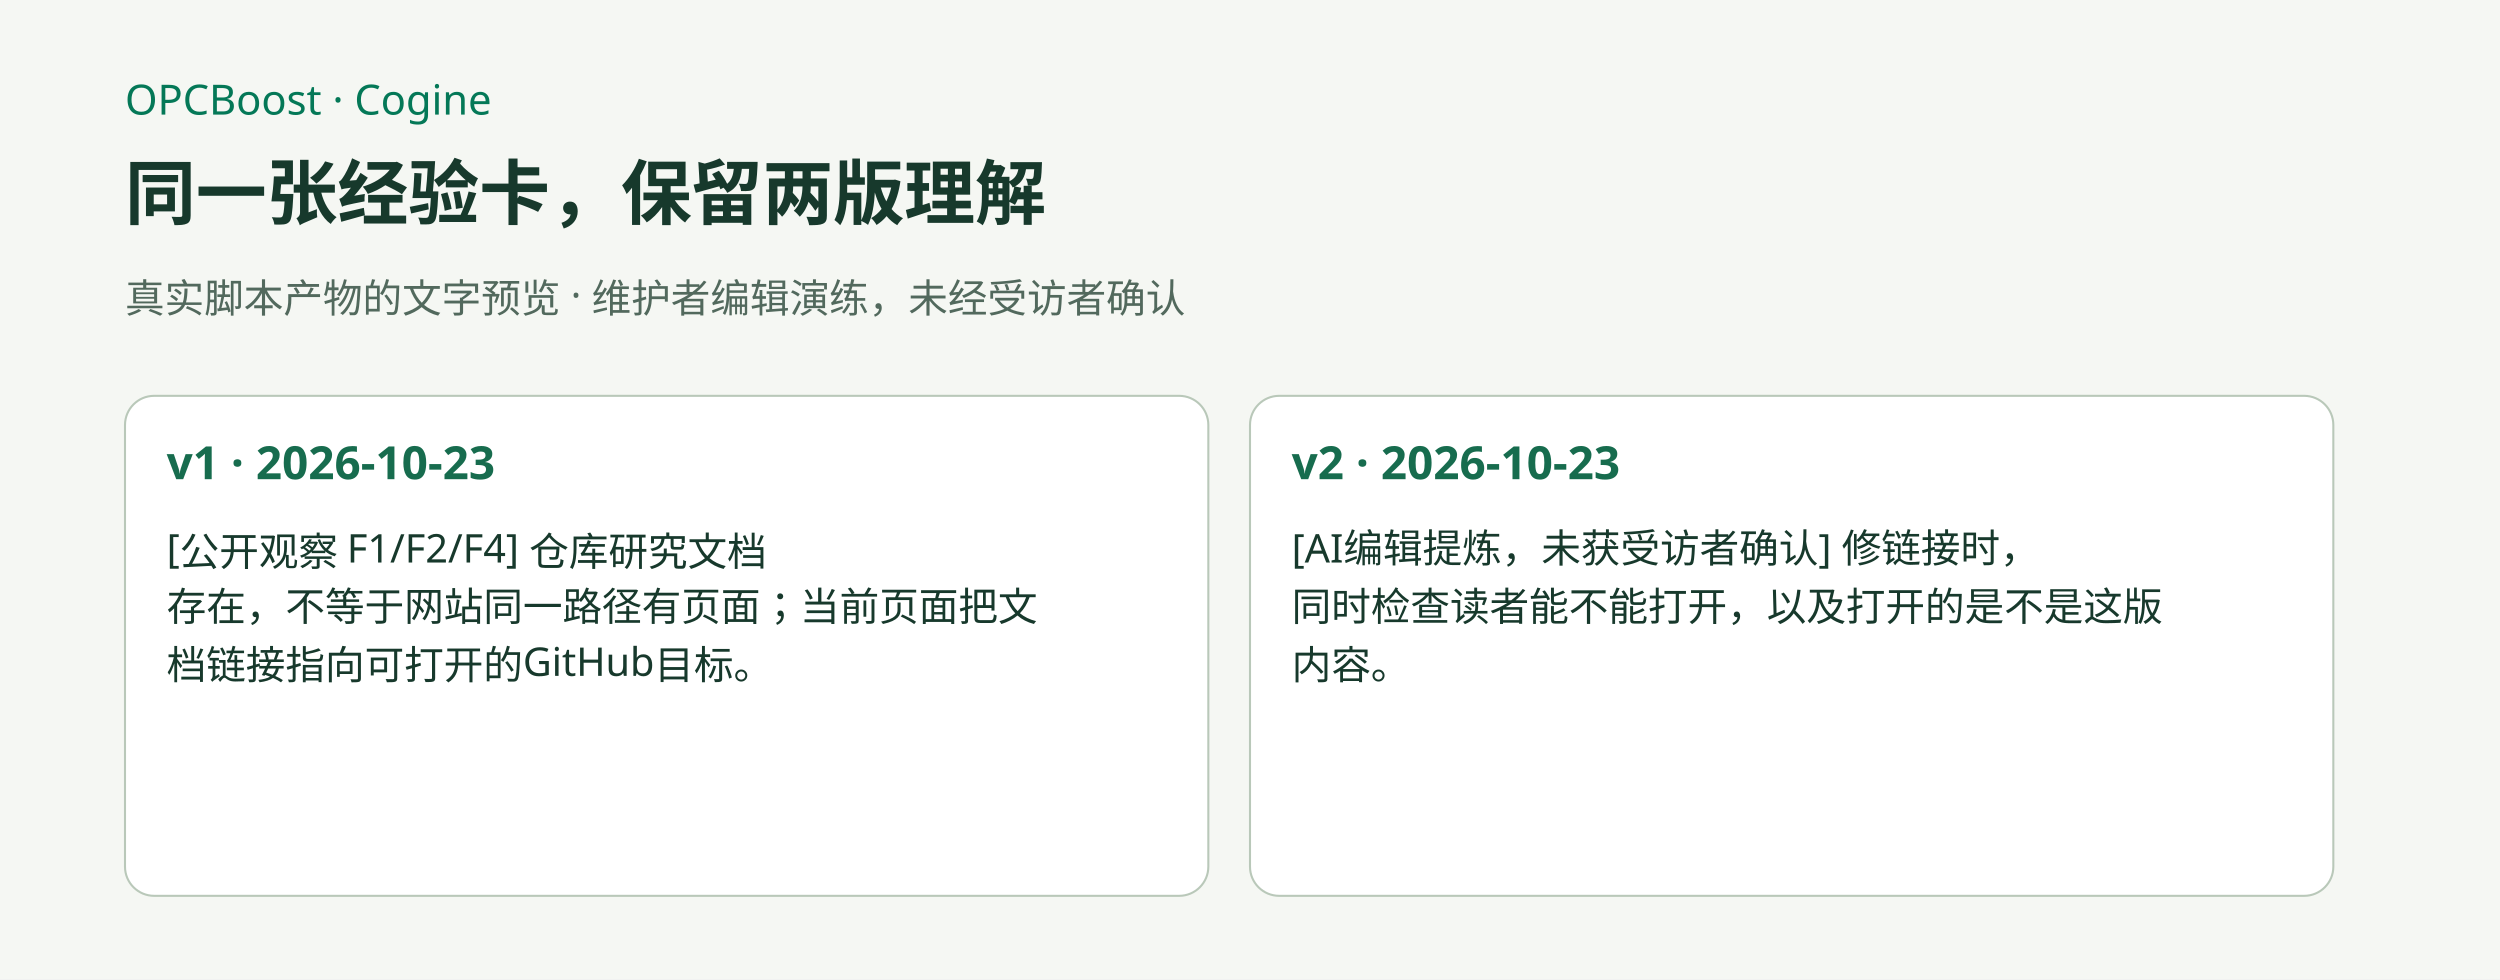
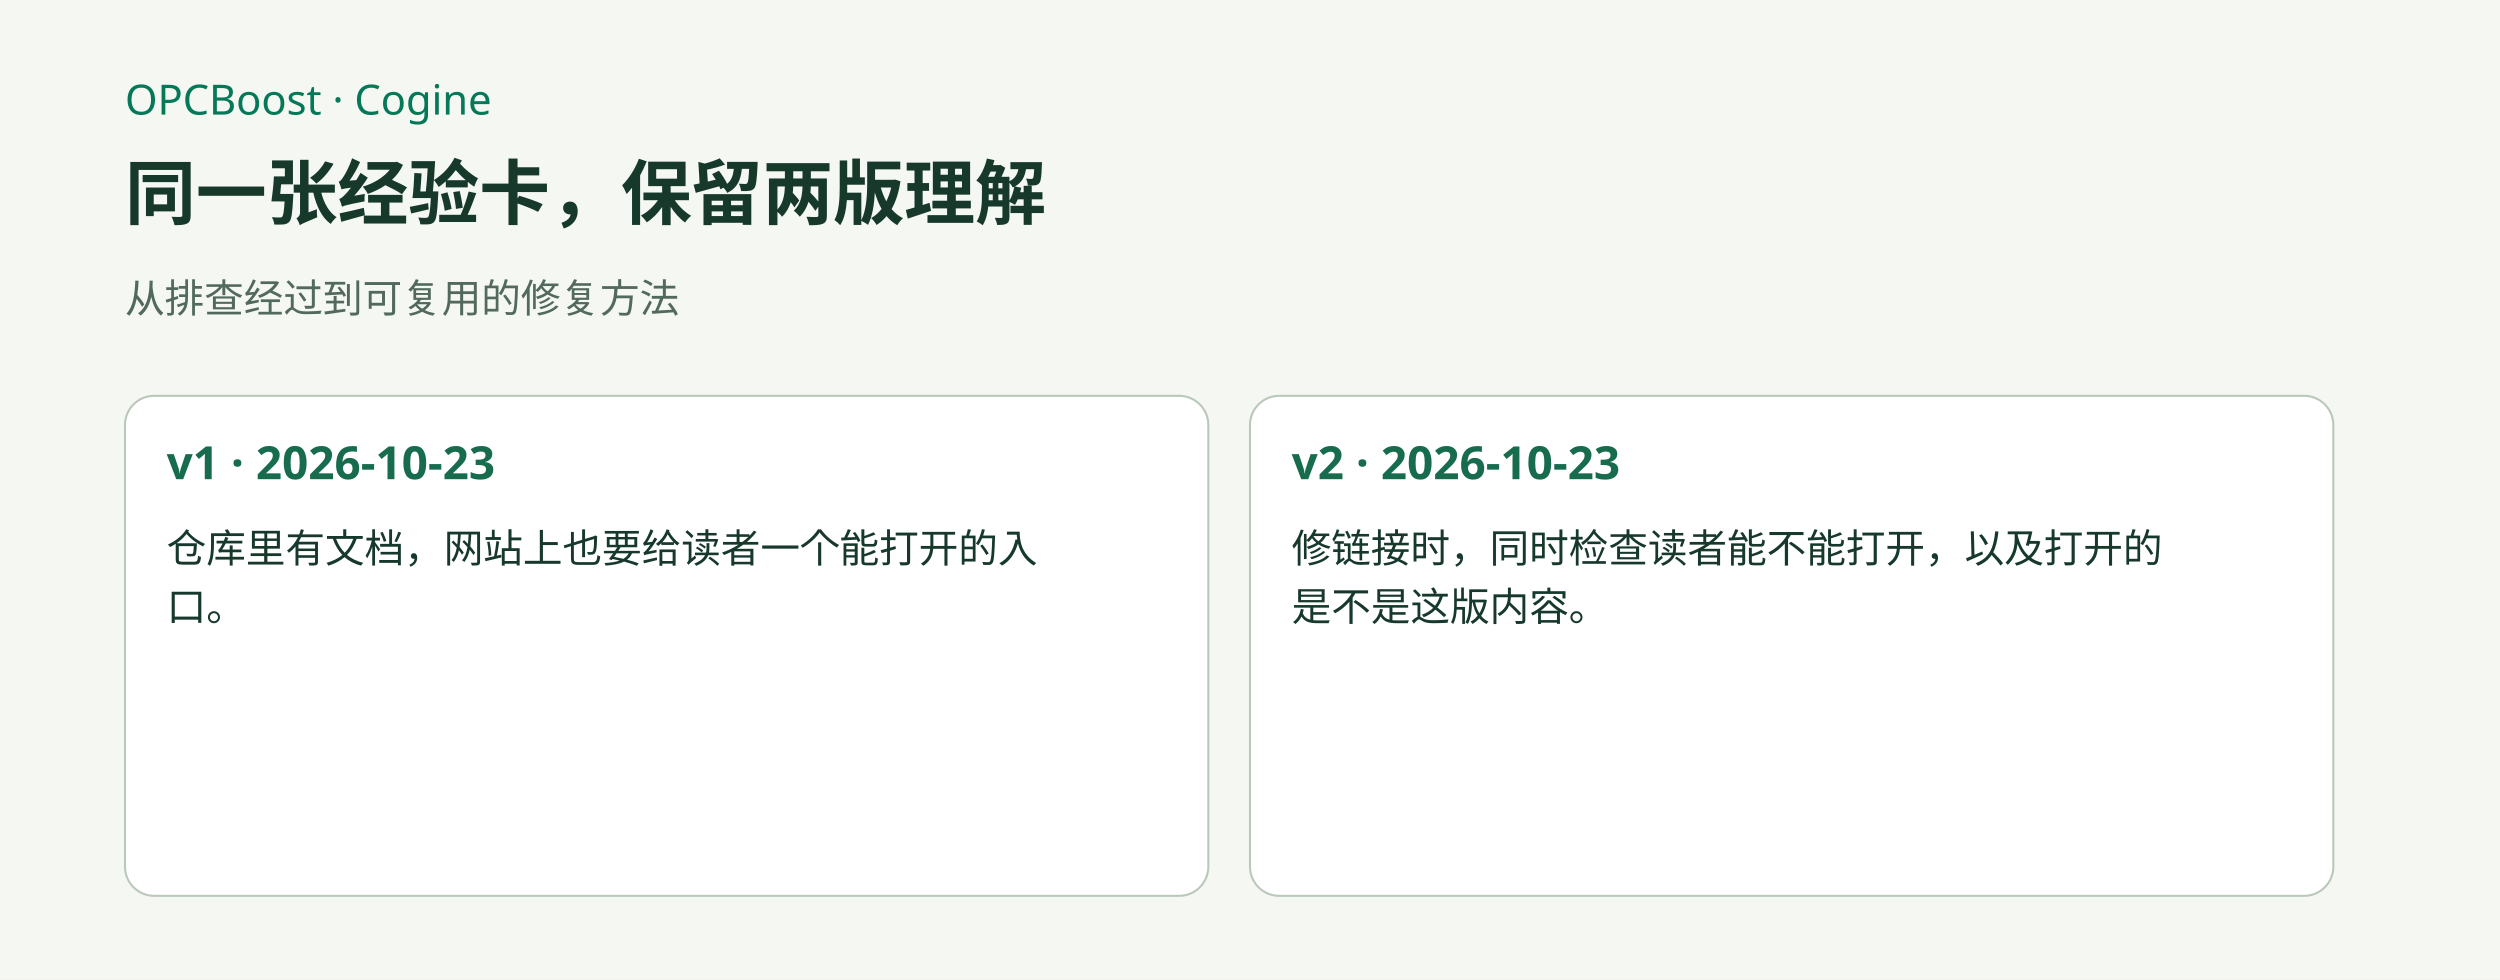
<svg xmlns="http://www.w3.org/2000/svg" width="1200" height="470" viewBox="0 0 1200 470">
  <rect width="100%" height="100%" fill="#f5f7f3" />
  <g font-family="system-ui, sans-serif">
    <text x="60" y="55" font-size="20" fill="#047857">OPCBoost · Cogine</text>
    <text x="60" y="105" font-size="34" font-weight="700" fill="#17392c">同一张经验卡，保留两版理解</text>
-     <text x="60" y="150" font-size="19" fill="#52695d">真实脚本产物的文字预览 · 维护者编辑演练，未经受访者确认</text>
+     <text x="60" y="150" font-size="19" fill="#52695d">从排查经过到可复用的修复方法</text>
    <rect x="60" y="190" width="520" height="240" rx="14" fill="white" stroke="#b9c8b9" />
    <text x="80" y="230" font-size="22" font-weight="700" fill="#176c4e">v1 · 2026-10-23</text>
-     <text x="80" y="270" font-size="19" fill="#17392c">[公开观察 F1/F2/F4] 仓库研究文档</text>
-     <text x="80" y="298" font-size="19" fill="#17392c">存在，不等于网站同一路径有页面；当前页面把文</text>
-     <text x="80" y="326" font-size="19" fill="#17392c">档链接指向可打开的GitHub目标。</text>
+     <text x="80" y="270" font-size="19" fill="#17392c">仓库里有文档，网站上也要给读者一个能打开的入</text>
+     <text x="80" y="298" font-size="19" fill="#17392c">口。</text>
    <rect x="600" y="190" width="520" height="240" rx="14" fill="white" stroke="#b9c8b9" />
    <text x="620" y="230" font-size="22" font-weight="700" fill="#176c4e">v2 · 2026-10-23</text>
-     <text x="620" y="270" font-size="19" fill="#17392c">[AI编辑提炼，未获受访者确认] 修链接时，</text>
-     <text x="620" y="298" font-size="19" fill="#17392c">同时检查读者能不能打开，以及打开的是不是这版</text>
-     <text x="620" y="326" font-size="19" fill="#17392c">内容。</text>
+     <text x="620" y="270" font-size="19" fill="#17392c">修链接时，同时检查读者能不能打开，以及打开的</text>
+     <text x="620" y="298" font-size="19" fill="#17392c">是不是这版内容。</text>
  </g>
</svg>
